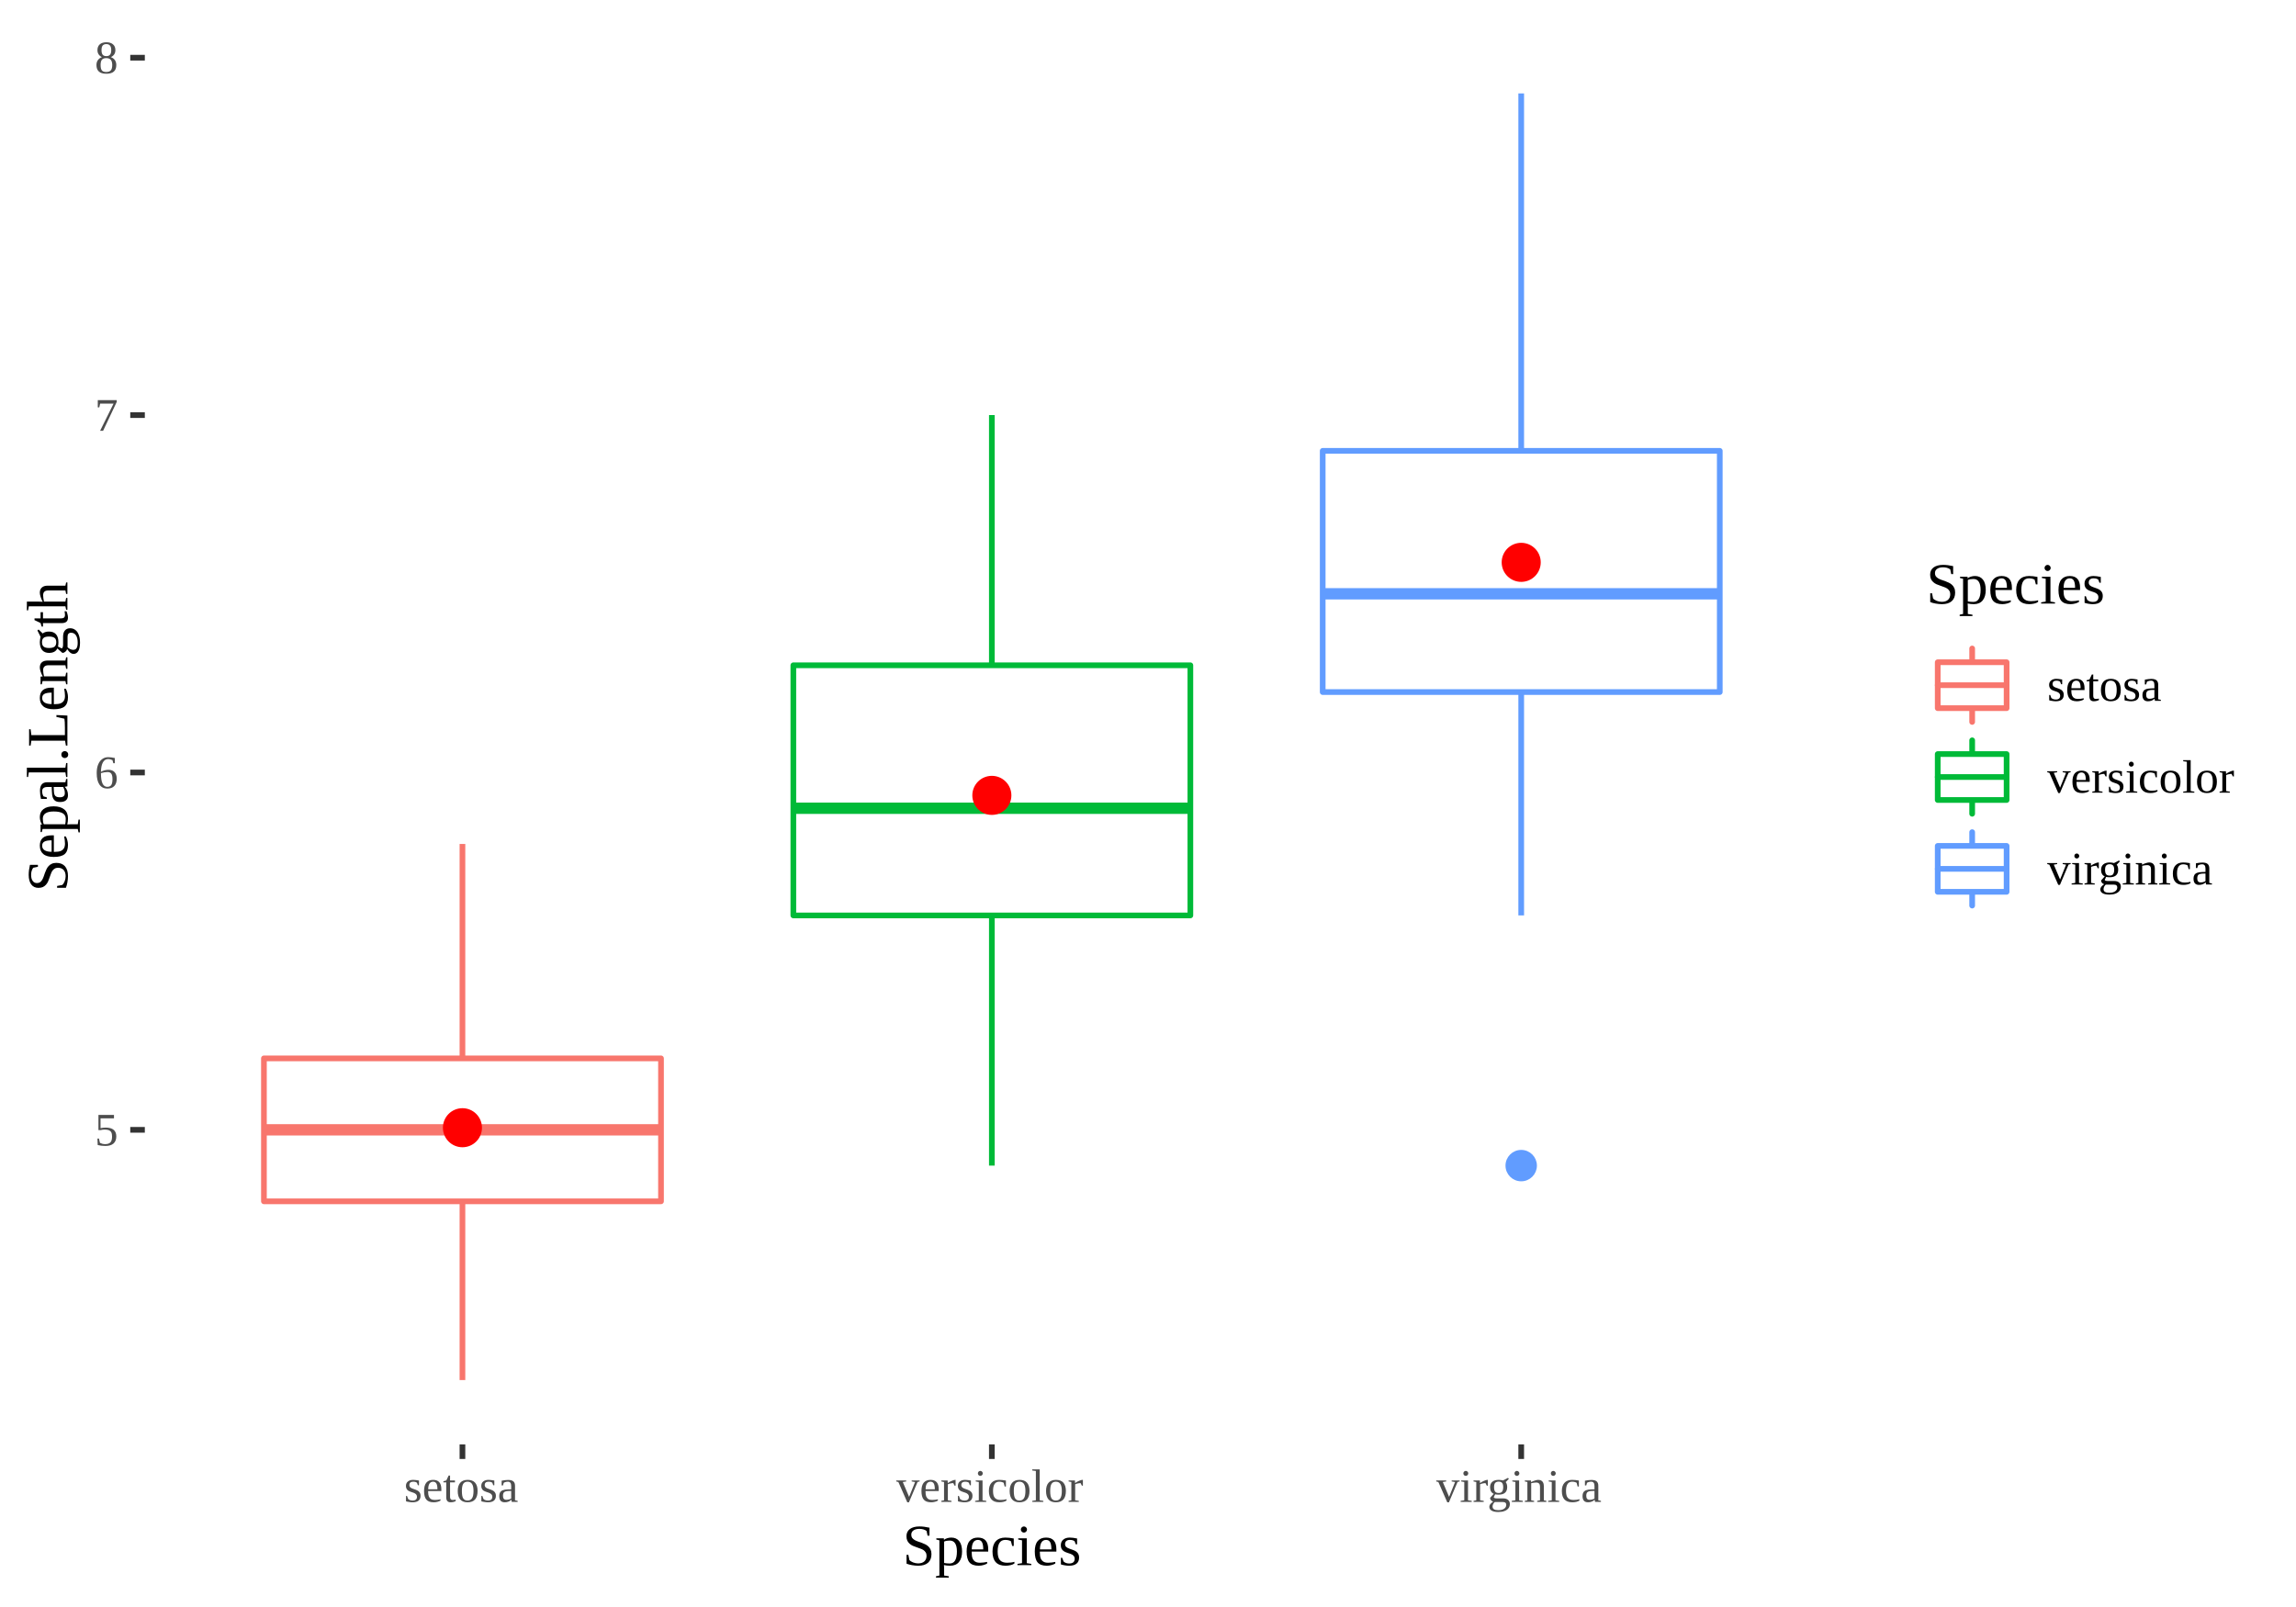
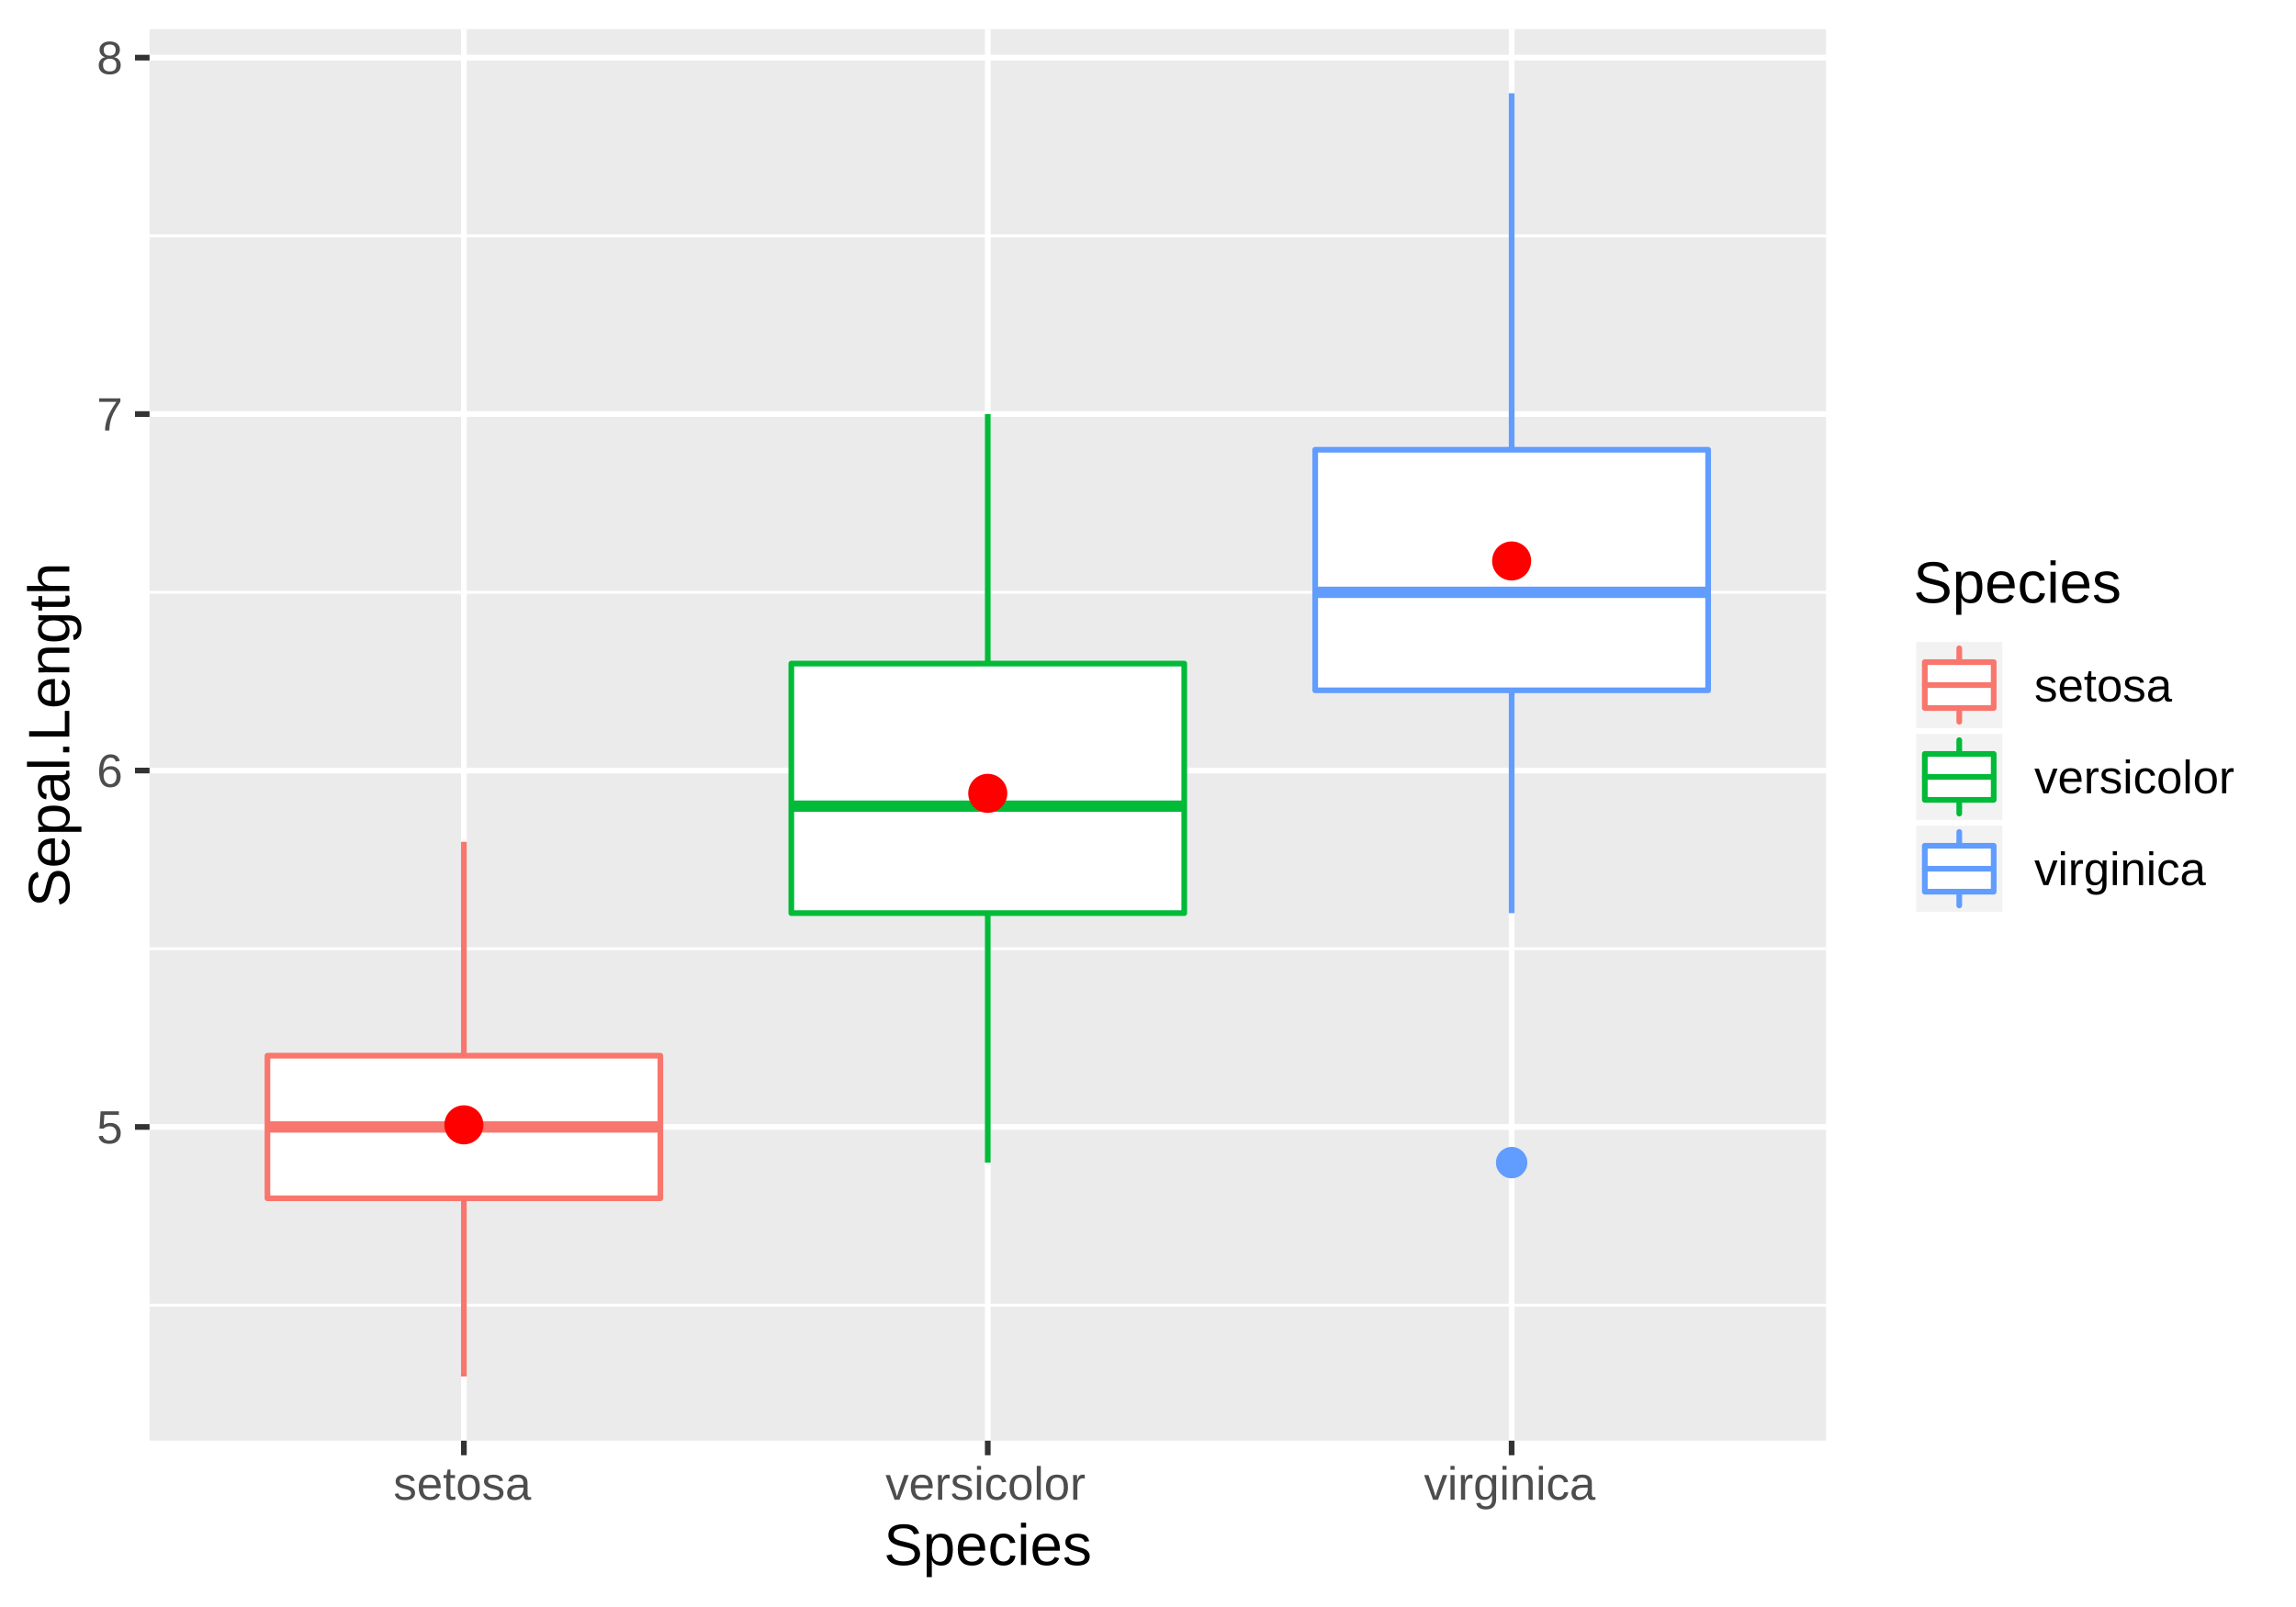
<svg xmlns="http://www.w3.org/2000/svg" viewBox="0 0 432.00 302.40">
  <defs>
    <style type="text/css">
    line, polyline, polygon, path, rect, circle {
      fill: none;
      stroke: #000000;
      stroke-linecap: round;
      stroke-linejoin: round;
      stroke-miterlimit: 10.00;
    }
  </style>
  </defs>
  <rect width="100%" height="100%" style="stroke: none; fill: #FFFFFF;" />
+   <rect x="0.00" y="0.00" width="432.00" height="302.40" style="stroke-width: 1.07; stroke: #FFFFFF; fill: #FFFFFF;" />
  <defs>
-     <clipPath id="cpMjcuMjV8MzQ1Ljk5fDI3MS44MHw1LjQ4">
-       <rect x="27.25" y="5.48" width="318.74" height="266.32" />
+     <clipPath id="cpMjguMTR8MzQzLjU3fDI3MS4xMHw1LjQ4">
+       <rect x="28.14" y="5.48" width="315.43" height="265.62" />
    </clipPath>
  </defs>
-   <line x1="87.01" y1="199.16" x2="87.01" y2="158.81" style="stroke-width: 1.07; stroke: #F8766D; stroke-linecap: butt;" clip-path="url(#cpMjcuMjV8MzQ1Ljk5fDI3MS44MHw1LjQ4)" />
-   <line x1="87.01" y1="226.06" x2="87.01" y2="259.69" style="stroke-width: 1.07; stroke: #F8766D; stroke-linecap: butt;" clip-path="url(#cpMjcuMjV8MzQ1Ljk5fDI3MS44MHw1LjQ4)" />
-   <polygon points="49.66,199.16 49.66,226.06 124.37,226.06 124.37,199.16 49.66,199.16 " style="stroke-width: 1.07; stroke: #F8766D; fill: #FFFFFF;" clip-path="url(#cpMjcuMjV8MzQ1Ljk5fDI3MS44MHw1LjQ4)" />
-   <line x1="49.66" y1="212.61" x2="124.37" y2="212.61" style="stroke-width: 2.13; stroke: #F8766D; stroke-linecap: butt;" clip-path="url(#cpMjcuMjV8MzQ1Ljk5fDI3MS44MHw1LjQ4)" />
-   <line x1="186.62" y1="125.19" x2="186.62" y2="78.11" style="stroke-width: 1.07; stroke: #00BA38; stroke-linecap: butt;" clip-path="url(#cpMjcuMjV8MzQ1Ljk5fDI3MS44MHw1LjQ4)" />
-   <line x1="186.62" y1="172.26" x2="186.62" y2="219.34" style="stroke-width: 1.07; stroke: #00BA38; stroke-linecap: butt;" clip-path="url(#cpMjcuMjV8MzQ1Ljk5fDI3MS44MHw1LjQ4)" />
-   <polygon points="149.27,125.19 149.27,172.26 223.97,172.26 223.97,125.19 149.27,125.19 " style="stroke-width: 1.07; stroke: #00BA38; fill: #FFFFFF;" clip-path="url(#cpMjcuMjV8MzQ1Ljk5fDI3MS44MHw1LjQ4)" />
-   <line x1="149.27" y1="152.09" x2="223.97" y2="152.09" style="stroke-width: 2.13; stroke: #00BA38; stroke-linecap: butt;" clip-path="url(#cpMjcuMjV8MzQ1Ljk5fDI3MS44MHw1LjQ4)" />
-   <circle cx="286.22" cy="219.34" r="1.95pt" style="stroke-width: 0.71; stroke: #619CFF; fill: #619CFF;" clip-path="url(#cpMjcuMjV8MzQ1Ljk5fDI3MS44MHw1LjQ4)" />
-   <line x1="286.22" y1="84.84" x2="286.22" y2="17.58" style="stroke-width: 1.07; stroke: #619CFF; stroke-linecap: butt;" clip-path="url(#cpMjcuMjV8MzQ1Ljk5fDI3MS44MHw1LjQ4)" />
-   <line x1="286.22" y1="130.23" x2="286.22" y2="172.26" style="stroke-width: 1.07; stroke: #619CFF; stroke-linecap: butt;" clip-path="url(#cpMjcuMjV8MzQ1Ljk5fDI3MS44MHw1LjQ4)" />
-   <polygon points="248.87,84.84 248.87,130.23 323.58,130.23 323.58,84.84 248.87,84.84 " style="stroke-width: 1.07; stroke: #619CFF; fill: #FFFFFF;" clip-path="url(#cpMjcuMjV8MzQ1Ljk5fDI3MS44MHw1LjQ4)" />
-   <line x1="248.87" y1="111.74" x2="323.58" y2="111.74" style="stroke-width: 2.13; stroke: #619CFF; stroke-linecap: butt;" clip-path="url(#cpMjcuMjV8MzQ1Ljk5fDI3MS44MHw1LjQ4)" />
-   <circle cx="87.01" cy="212.21" r="2.49pt" style="stroke-width: 0.71; stroke: #FF0000; fill: #FF0000;" clip-path="url(#cpMjcuMjV8MzQ1Ljk5fDI3MS44MHw1LjQ4)" />
-   <circle cx="186.62" cy="149.67" r="2.49pt" style="stroke-width: 0.71; stroke: #FF0000; fill: #FF0000;" clip-path="url(#cpMjcuMjV8MzQ1Ljk5fDI3MS44MHw1LjQ4)" />
-   <circle cx="286.22" cy="105.82" r="2.49pt" style="stroke-width: 0.71; stroke: #FF0000; fill: #FF0000;" clip-path="url(#cpMjcuMjV8MzQ1Ljk5fDI3MS44MHw1LjQ4)" />
+   <rect x="28.14" y="5.48" width="315.43" height="265.62" style="stroke-width: 1.07; stroke: none; fill: #EBEBEB;" clip-path="url(#cpMjguMTR8MzQzLjU3fDI3MS4xMHw1LjQ4)" />
+   <polyline points="28.14,245.61 343.57,245.61 " style="stroke-width: 0.53; stroke: #FFFFFF; stroke-linecap: butt;" clip-path="url(#cpMjguMTR8MzQzLjU3fDI3MS4xMHw1LjQ4)" />
+   <polyline points="28.14,178.53 343.57,178.53 " style="stroke-width: 0.53; stroke: #FFFFFF; stroke-linecap: butt;" clip-path="url(#cpMjguMTR8MzQzLjU3fDI3MS4xMHw1LjQ4)" />
+   <polyline points="28.14,111.46 343.57,111.46 " style="stroke-width: 0.53; stroke: #FFFFFF; stroke-linecap: butt;" clip-path="url(#cpMjguMTR8MzQzLjU3fDI3MS4xMHw1LjQ4)" />
+   <polyline points="28.14,44.38 343.57,44.38 " style="stroke-width: 0.53; stroke: #FFFFFF; stroke-linecap: butt;" clip-path="url(#cpMjguMTR8MzQzLjU3fDI3MS4xMHw1LjQ4)" />
+   <polyline points="28.14,212.07 343.57,212.07 " style="stroke-width: 1.07; stroke: #FFFFFF; stroke-linecap: butt;" clip-path="url(#cpMjguMTR8MzQzLjU3fDI3MS4xMHw1LjQ4)" />
+   <polyline points="28.14,145.00 343.57,145.00 " style="stroke-width: 1.07; stroke: #FFFFFF; stroke-linecap: butt;" clip-path="url(#cpMjguMTR8MzQzLjU3fDI3MS4xMHw1LjQ4)" />
+   <polyline points="28.14,77.92 343.57,77.92 " style="stroke-width: 1.07; stroke: #FFFFFF; stroke-linecap: butt;" clip-path="url(#cpMjguMTR8MzQzLjU3fDI3MS4xMHw1LjQ4)" />
+   <polyline points="28.14,10.85 343.57,10.85 " style="stroke-width: 1.07; stroke: #FFFFFF; stroke-linecap: butt;" clip-path="url(#cpMjguMTR8MzQzLjU3fDI3MS4xMHw1LjQ4)" />
+   <polyline points="87.28,271.10 87.28,5.48 " style="stroke-width: 1.07; stroke: #FFFFFF; stroke-linecap: butt;" clip-path="url(#cpMjguMTR8MzQzLjU3fDI3MS4xMHw1LjQ4)" />
+   <polyline points="185.85,271.10 185.85,5.48 " style="stroke-width: 1.07; stroke: #FFFFFF; stroke-linecap: butt;" clip-path="url(#cpMjguMTR8MzQzLjU3fDI3MS4xMHw1LjQ4)" />
+   <polyline points="284.42,271.10 284.42,5.48 " style="stroke-width: 1.07; stroke: #FFFFFF; stroke-linecap: butt;" clip-path="url(#cpMjguMTR8MzQzLjU3fDI3MS4xMHw1LjQ4)" />
+   <line x1="87.28" y1="198.66" x2="87.28" y2="158.41" style="stroke-width: 1.07; stroke: #F8766D; stroke-linecap: butt;" clip-path="url(#cpMjguMTR8MzQzLjU3fDI3MS4xMHw1LjQ4)" />
+   <line x1="87.28" y1="225.49" x2="87.28" y2="259.03" style="stroke-width: 1.07; stroke: #F8766D; stroke-linecap: butt;" clip-path="url(#cpMjguMTR8MzQzLjU3fDI3MS4xMHw1LjQ4)" />
+   <polygon points="50.32,198.66 50.32,225.49 124.25,225.49 124.25,198.66 50.32,198.66 " style="stroke-width: 1.07; stroke: #F8766D; fill: #FFFFFF;" clip-path="url(#cpMjguMTR8MzQzLjU3fDI3MS4xMHw1LjQ4)" />
+   <line x1="50.32" y1="212.07" x2="124.25" y2="212.07" style="stroke-width: 2.13; stroke: #F8766D; stroke-linecap: butt;" clip-path="url(#cpMjguMTR8MzQzLjU3fDI3MS4xMHw1LjQ4)" />
+   <line x1="185.85" y1="124.87" x2="185.85" y2="77.92" style="stroke-width: 1.07; stroke: #00BA38; stroke-linecap: butt;" clip-path="url(#cpMjguMTR8MzQzLjU3fDI3MS4xMHw1LjQ4)" />
+   <line x1="185.85" y1="171.83" x2="185.85" y2="218.78" style="stroke-width: 1.07; stroke: #00BA38; stroke-linecap: butt;" clip-path="url(#cpMjguMTR8MzQzLjU3fDI3MS4xMHw1LjQ4)" />
+   <polygon points="148.89,124.87 148.89,171.83 222.82,171.83 222.82,124.87 148.89,124.87 " style="stroke-width: 1.07; stroke: #00BA38; fill: #FFFFFF;" clip-path="url(#cpMjguMTR8MzQzLjU3fDI3MS4xMHw1LjQ4)" />
+   <line x1="148.89" y1="151.70" x2="222.82" y2="151.70" style="stroke-width: 2.13; stroke: #00BA38; stroke-linecap: butt;" clip-path="url(#cpMjguMTR8MzQzLjU3fDI3MS4xMHw1LjQ4)" />
+   <circle cx="284.42" cy="218.78" r="1.95pt" style="stroke-width: 0.71; stroke: #619CFF; fill: #619CFF;" clip-path="url(#cpMjguMTR8MzQzLjU3fDI3MS4xMHw1LjQ4)" />
+   <line x1="284.42" y1="84.63" x2="284.42" y2="17.55" style="stroke-width: 1.07; stroke: #619CFF; stroke-linecap: butt;" clip-path="url(#cpMjguMTR8MzQzLjU3fDI3MS4xMHw1LjQ4)" />
+   <line x1="284.42" y1="129.90" x2="284.42" y2="171.83" style="stroke-width: 1.07; stroke: #619CFF; stroke-linecap: butt;" clip-path="url(#cpMjguMTR8MzQzLjU3fDI3MS4xMHw1LjQ4)" />
+   <polygon points="247.46,84.63 247.46,129.90 321.39,129.90 321.39,84.63 247.46,84.63 " style="stroke-width: 1.07; stroke: #619CFF; fill: #FFFFFF;" clip-path="url(#cpMjguMTR8MzQzLjU3fDI3MS4xMHw1LjQ4)" />
+   <line x1="247.46" y1="111.46" x2="321.39" y2="111.46" style="stroke-width: 2.13; stroke: #619CFF; stroke-linecap: butt;" clip-path="url(#cpMjguMTR8MzQzLjU3fDI3MS4xMHw1LjQ4)" />
+   <circle cx="87.28" cy="211.67" r="2.49pt" style="stroke-width: 0.71; stroke: #FF0000; fill: #FF0000;" clip-path="url(#cpMjguMTR8MzQzLjU3fDI3MS4xMHw1LjQ4)" />
+   <circle cx="185.85" cy="149.29" r="2.49pt" style="stroke-width: 0.71; stroke: #FF0000; fill: #FF0000;" clip-path="url(#cpMjguMTR8MzQzLjU3fDI3MS4xMHw1LjQ4)" />
+   <circle cx="284.42" cy="105.56" r="2.49pt" style="stroke-width: 0.71; stroke: #FF0000; fill: #FF0000;" clip-path="url(#cpMjguMTR8MzQzLjU3fDI3MS4xMHw1LjQ4)" />
  <defs>
    <clipPath id="cpMC4wMHw0MzIuMDB8MzAyLjQwfDAuMDA=">
      <rect x="0.00" y="0.00" width="432.00" height="302.40" />
    </clipPath>
  </defs>
  <g clip-path="url(#cpMC4wMHw0MzIuMDB8MzAyLjQwfDAuMDA=)">
-     <text x="17.82" y="215.56" style="font-size: 8.80px; fill: #4D4D4D; font-family: Liberation Serif;" textLength="4.50px" lengthAdjust="spacingAndGlyphs">5</text>
+     <text x="18.20" y="215.17" style="font-size: 8.80px; fill: #4D4D4D; font-family: Liberation Sans;" textLength="5.01px" lengthAdjust="spacingAndGlyphs">5</text>
  </g>
  <g clip-path="url(#cpMC4wMHw0MzIuMDB8MzAyLjQwfDAuMDA=)">
-     <text x="17.82" y="148.31" style="font-size: 8.80px; fill: #4D4D4D; font-family: Liberation Serif;" textLength="4.50px" lengthAdjust="spacingAndGlyphs">6</text>
+     <text x="18.20" y="148.09" style="font-size: 8.80px; fill: #4D4D4D; font-family: Liberation Sans;" textLength="5.01px" lengthAdjust="spacingAndGlyphs">6</text>
  </g>
  <g clip-path="url(#cpMC4wMHw0MzIuMDB8MzAyLjQwfDAuMDA=)">
-     <text x="17.82" y="81.06" style="font-size: 8.80px; fill: #4D4D4D; font-family: Liberation Serif;" textLength="4.50px" lengthAdjust="spacingAndGlyphs">7</text>
+     <text x="18.20" y="81.01" style="font-size: 8.80px; fill: #4D4D4D; font-family: Liberation Sans;" textLength="5.01px" lengthAdjust="spacingAndGlyphs">7</text>
  </g>
  <g clip-path="url(#cpMC4wMHw0MzIuMDB8MzAyLjQwfDAuMDA=)">
-     <text x="17.82" y="13.80" style="font-size: 8.80px; fill: #4D4D4D; font-family: Liberation Serif;" textLength="4.50px" lengthAdjust="spacingAndGlyphs">8</text>
+     <text x="18.20" y="13.94" style="font-size: 8.80px; fill: #4D4D4D; font-family: Liberation Sans;" textLength="5.01px" lengthAdjust="spacingAndGlyphs">8</text>
  </g>
-   <polyline points="24.51,212.61 27.25,212.61 " style="stroke-width: 1.07; stroke: #333333; stroke-linecap: butt;" clip-path="url(#cpMC4wMHw0MzIuMDB8MzAyLjQwfDAuMDA=)" />
-   <polyline points="24.51,145.36 27.25,145.36 " style="stroke-width: 1.07; stroke: #333333; stroke-linecap: butt;" clip-path="url(#cpMC4wMHw0MzIuMDB8MzAyLjQwfDAuMDA=)" />
-   <polyline points="24.51,78.11 27.25,78.11 " style="stroke-width: 1.07; stroke: #333333; stroke-linecap: butt;" clip-path="url(#cpMC4wMHw0MzIuMDB8MzAyLjQwfDAuMDA=)" />
-   <polyline points="24.51,10.86 27.25,10.86 " style="stroke-width: 1.07; stroke: #333333; stroke-linecap: butt;" clip-path="url(#cpMC4wMHw0MzIuMDB8MzAyLjQwfDAuMDA=)" />
-   <polyline points="87.01,274.54 87.01,271.80 " style="stroke-width: 1.07; stroke: #333333; stroke-linecap: butt;" clip-path="url(#cpMC4wMHw0MzIuMDB8MzAyLjQwfDAuMDA=)" />
-   <polyline points="186.62,274.54 186.62,271.80 " style="stroke-width: 1.07; stroke: #333333; stroke-linecap: butt;" clip-path="url(#cpMC4wMHw0MzIuMDB8MzAyLjQwfDAuMDA=)" />
-   <polyline points="286.22,274.54 286.22,271.80 " style="stroke-width: 1.07; stroke: #333333; stroke-linecap: butt;" clip-path="url(#cpMC4wMHw0MzIuMDB8MzAyLjQwfDAuMDA=)" />
+   <polyline points="25.40,212.07 28.14,212.07 " style="stroke-width: 1.07; stroke: #333333; stroke-linecap: butt;" clip-path="url(#cpMC4wMHw0MzIuMDB8MzAyLjQwfDAuMDA=)" />
+   <polyline points="25.40,145.00 28.14,145.00 " style="stroke-width: 1.07; stroke: #333333; stroke-linecap: butt;" clip-path="url(#cpMC4wMHw0MzIuMDB8MzAyLjQwfDAuMDA=)" />
+   <polyline points="25.40,77.92 28.14,77.92 " style="stroke-width: 1.07; stroke: #333333; stroke-linecap: butt;" clip-path="url(#cpMC4wMHw0MzIuMDB8MzAyLjQwfDAuMDA=)" />
+   <polyline points="25.40,10.85 28.14,10.85 " style="stroke-width: 1.07; stroke: #333333; stroke-linecap: butt;" clip-path="url(#cpMC4wMHw0MzIuMDB8MzAyLjQwfDAuMDA=)" />
+   <polyline points="87.28,273.84 87.28,271.10 " style="stroke-width: 1.07; stroke: #333333; stroke-linecap: butt;" clip-path="url(#cpMC4wMHw0MzIuMDB8MzAyLjQwfDAuMDA=)" />
+   <polyline points="185.85,273.84 185.85,271.10 " style="stroke-width: 1.07; stroke: #333333; stroke-linecap: butt;" clip-path="url(#cpMC4wMHw0MzIuMDB8MzAyLjQwfDAuMDA=)" />
+   <polyline points="284.42,273.84 284.42,271.10 " style="stroke-width: 1.07; stroke: #333333; stroke-linecap: butt;" clip-path="url(#cpMC4wMHw0MzIuMDB8MzAyLjQwfDAuMDA=)" />
  <g clip-path="url(#cpMC4wMHw0MzIuMDB8MzAyLjQwfDAuMDA=)">
-     <text x="76.02" y="282.62" style="font-size: 8.80px; fill: #4D4D4D; font-family: Liberation Serif;" textLength="21.99px" lengthAdjust="spacingAndGlyphs">setosa</text>
+     <text x="74.02" y="282.22" style="font-size: 8.80px; fill: #4D4D4D; font-family: Liberation Sans;" textLength="26.52px" lengthAdjust="spacingAndGlyphs">setosa</text>
  </g>
  <g clip-path="url(#cpMC4wMHw0MzIuMDB8MzAyLjQwfDAuMDA=)">
-     <text x="168.63" y="282.62" style="font-size: 8.80px; fill: #4D4D4D; font-family: Liberation Serif;" textLength="35.99px" lengthAdjust="spacingAndGlyphs">versicolor</text>
+     <text x="166.60" y="282.22" style="font-size: 8.80px; fill: #4D4D4D; font-family: Liberation Sans;" textLength="38.51px" lengthAdjust="spacingAndGlyphs">versicolor</text>
  </g>
  <g clip-path="url(#cpMC4wMHw0MzIuMDB8MzAyLjQwfDAuMDA=)">
-     <text x="270.23" y="282.62" style="font-size: 8.80px; fill: #4D4D4D; font-family: Liberation Serif;" textLength="31.99px" lengthAdjust="spacingAndGlyphs">virginica</text>
+     <text x="267.92" y="282.22" style="font-size: 8.80px; fill: #4D4D4D; font-family: Liberation Sans;" textLength="33.01px" lengthAdjust="spacingAndGlyphs">virginica</text>
  </g>
  <g clip-path="url(#cpMC4wMHw0MzIuMDB8MzAyLjQwfDAuMDA=)">
-     <text x="169.82" y="294.52" style="font-size: 11.00px; font-family: Liberation Serif;" textLength="33.60px" lengthAdjust="spacingAndGlyphs">Species</text>
+     <text x="166.29" y="294.50" style="font-size: 11.00px; font-family: Liberation Sans;" textLength="39.13px" lengthAdjust="spacingAndGlyphs">Species</text>
  </g>
  <g clip-path="url(#cpMC4wMHw0MzIuMDB8MzAyLjQwfDAuMDA=)">
-     <text transform="translate(12.68,167.81) rotate(-90)" style="font-size: 11.00px; font-family: Liberation Serif;" textLength="58.35px" lengthAdjust="spacingAndGlyphs">Sepal.Length</text>
+     <text transform="translate(13.04,170.71) rotate(-90)" style="font-size: 11.00px; font-family: Liberation Sans;" textLength="64.83px" lengthAdjust="spacingAndGlyphs">Sepal.Length</text>
+   </g>
+   <rect x="354.53" y="98.99" width="72.00" height="78.60" style="stroke-width: 1.07; stroke: none; fill: #FFFFFF;" clip-path="url(#cpMC4wMHw0MzIuMDB8MzAyLjQwfDAuMDA=)" />
+   <g clip-path="url(#cpMC4wMHw0MzIuMDB8MzAyLjQwfDAuMDA=)">
+     <text x="360.00" y="113.41" style="font-size: 11.00px; font-family: Liberation Sans;" textLength="39.13px" lengthAdjust="spacingAndGlyphs">Species</text>
+   </g>
+   <rect x="360.00" y="120.27" width="17.28" height="17.28" style="stroke-width: 1.07; stroke: #FFFFFF; fill: #F2F2F2;" clip-path="url(#cpMC4wMHw0MzIuMDB8MzAyLjQwfDAuMDA=)" />
+   <polyline points="368.64,135.82 368.64,133.23 " style="stroke-width: 1.07; stroke: #F8766D;" clip-path="url(#cpMC4wMHw0MzIuMDB8MzAyLjQwfDAuMDA=)" />
+   <polyline points="368.64,124.59 368.64,122.00 " style="stroke-width: 1.07; stroke: #F8766D;" clip-path="url(#cpMC4wMHw0MzIuMDB8MzAyLjQwfDAuMDA=)" />
+   <rect x="362.16" y="124.59" width="12.96" height="8.64" style="stroke-width: 1.07; stroke: #F8766D; fill: #FFFFFF;" clip-path="url(#cpMC4wMHw0MzIuMDB8MzAyLjQwfDAuMDA=)" />
+   <polyline points="362.16,128.91 375.12,128.91 " style="stroke-width: 1.07; stroke: #F8766D;" clip-path="url(#cpMC4wMHw0MzIuMDB8MzAyLjQwfDAuMDA=)" />
+   <rect x="360.00" y="137.55" width="17.28" height="17.28" style="stroke-width: 1.07; stroke: #FFFFFF; fill: #F2F2F2;" clip-path="url(#cpMC4wMHw0MzIuMDB8MzAyLjQwfDAuMDA=)" />
+   <polyline points="368.64,153.10 368.64,150.51 " style="stroke-width: 1.07; stroke: #00BA38;" clip-path="url(#cpMC4wMHw0MzIuMDB8MzAyLjQwfDAuMDA=)" />
+   <polyline points="368.64,141.87 368.64,139.28 " style="stroke-width: 1.07; stroke: #00BA38;" clip-path="url(#cpMC4wMHw0MzIuMDB8MzAyLjQwfDAuMDA=)" />
+   <rect x="362.16" y="141.87" width="12.96" height="8.64" style="stroke-width: 1.07; stroke: #00BA38; fill: #FFFFFF;" clip-path="url(#cpMC4wMHw0MzIuMDB8MzAyLjQwfDAuMDA=)" />
+   <polyline points="362.16,146.19 375.12,146.19 " style="stroke-width: 1.07; stroke: #00BA38;" clip-path="url(#cpMC4wMHw0MzIuMDB8MzAyLjQwfDAuMDA=)" />
+   <rect x="360.00" y="154.83" width="17.28" height="17.28" style="stroke-width: 1.07; stroke: #FFFFFF; fill: #F2F2F2;" clip-path="url(#cpMC4wMHw0MzIuMDB8MzAyLjQwfDAuMDA=)" />
+   <polyline points="368.64,170.38 368.64,167.79 " style="stroke-width: 1.07; stroke: #619CFF;" clip-path="url(#cpMC4wMHw0MzIuMDB8MzAyLjQwfDAuMDA=)" />
+   <polyline points="368.64,159.15 368.64,156.56 " style="stroke-width: 1.07; stroke: #619CFF;" clip-path="url(#cpMC4wMHw0MzIuMDB8MzAyLjQwfDAuMDA=)" />
+   <rect x="362.16" y="159.15" width="12.96" height="8.64" style="stroke-width: 1.07; stroke: #619CFF; fill: #FFFFFF;" clip-path="url(#cpMC4wMHw0MzIuMDB8MzAyLjQwfDAuMDA=)" />
+   <polyline points="362.16,163.47 375.12,163.47 " style="stroke-width: 1.07; stroke: #619CFF;" clip-path="url(#cpMC4wMHw0MzIuMDB8MzAyLjQwfDAuMDA=)" />
+   <g clip-path="url(#cpMC4wMHw0MzIuMDB8MzAyLjQwfDAuMDA=)">
+     <text x="382.76" y="132.00" style="font-size: 8.80px; font-family: Liberation Sans;" textLength="26.52px" lengthAdjust="spacingAndGlyphs">setosa</text>
  </g>
  <g clip-path="url(#cpMC4wMHw0MzIuMDB8MzAyLjQwfDAuMDA=)">
-     <text x="362.43" y="113.58" style="font-size: 11.00px; font-family: Liberation Serif;" textLength="33.60px" lengthAdjust="spacingAndGlyphs">Species</text>
-   </g>
-   <polyline points="371.07,135.85 371.07,133.26 " style="stroke-width: 1.07; stroke: #F8766D;" clip-path="url(#cpMC4wMHw0MzIuMDB8MzAyLjQwfDAuMDA=)" />
-   <polyline points="371.07,124.62 371.07,122.03 " style="stroke-width: 1.07; stroke: #F8766D;" clip-path="url(#cpMC4wMHw0MzIuMDB8MzAyLjQwfDAuMDA=)" />
-   <rect x="364.59" y="124.62" width="12.96" height="8.64" style="stroke-width: 1.07; stroke: #F8766D; fill: #FFFFFF;" clip-path="url(#cpMC4wMHw0MzIuMDB8MzAyLjQwfDAuMDA=)" />
-   <polyline points="364.59,128.94 377.55,128.94 " style="stroke-width: 1.07; stroke: #F8766D;" clip-path="url(#cpMC4wMHw0MzIuMDB8MzAyLjQwfDAuMDA=)" />
-   <polyline points="371.07,153.13 371.07,150.54 " style="stroke-width: 1.07; stroke: #00BA38;" clip-path="url(#cpMC4wMHw0MzIuMDB8MzAyLjQwfDAuMDA=)" />
-   <polyline points="371.07,141.90 371.07,139.31 " style="stroke-width: 1.07; stroke: #00BA38;" clip-path="url(#cpMC4wMHw0MzIuMDB8MzAyLjQwfDAuMDA=)" />
-   <rect x="364.59" y="141.90" width="12.96" height="8.64" style="stroke-width: 1.07; stroke: #00BA38; fill: #FFFFFF;" clip-path="url(#cpMC4wMHw0MzIuMDB8MzAyLjQwfDAuMDA=)" />
-   <polyline points="364.59,146.22 377.55,146.22 " style="stroke-width: 1.07; stroke: #00BA38;" clip-path="url(#cpMC4wMHw0MzIuMDB8MzAyLjQwfDAuMDA=)" />
-   <polyline points="371.07,170.41 371.07,167.82 " style="stroke-width: 1.07; stroke: #619CFF;" clip-path="url(#cpMC4wMHw0MzIuMDB8MzAyLjQwfDAuMDA=)" />
-   <polyline points="371.07,159.18 371.07,156.59 " style="stroke-width: 1.07; stroke: #619CFF;" clip-path="url(#cpMC4wMHw0MzIuMDB8MzAyLjQwfDAuMDA=)" />
-   <rect x="364.59" y="159.18" width="12.96" height="8.64" style="stroke-width: 1.07; stroke: #619CFF; fill: #FFFFFF;" clip-path="url(#cpMC4wMHw0MzIuMDB8MzAyLjQwfDAuMDA=)" />
-   <polyline points="364.59,163.50 377.55,163.50 " style="stroke-width: 1.07; stroke: #619CFF;" clip-path="url(#cpMC4wMHw0MzIuMDB8MzAyLjQwfDAuMDA=)" />
-   <g clip-path="url(#cpMC4wMHw0MzIuMDB8MzAyLjQwfDAuMDA=)">
-     <text x="385.19" y="131.88" style="font-size: 8.80px; font-family: Liberation Serif;" textLength="21.99px" lengthAdjust="spacingAndGlyphs">setosa</text>
+     <text x="382.76" y="149.28" style="font-size: 8.80px; font-family: Liberation Sans;" textLength="38.51px" lengthAdjust="spacingAndGlyphs">versicolor</text>
  </g>
  <g clip-path="url(#cpMC4wMHw0MzIuMDB8MzAyLjQwfDAuMDA=)">
-     <text x="385.19" y="149.16" style="font-size: 8.80px; font-family: Liberation Serif;" textLength="35.99px" lengthAdjust="spacingAndGlyphs">versicolor</text>
-   </g>
-   <g clip-path="url(#cpMC4wMHw0MzIuMDB8MzAyLjQwfDAuMDA=)">
-     <text x="385.19" y="166.44" style="font-size: 8.80px; font-family: Liberation Serif;" textLength="31.99px" lengthAdjust="spacingAndGlyphs">virginica</text>
+     <text x="382.76" y="166.56" style="font-size: 8.80px; font-family: Liberation Sans;" textLength="33.01px" lengthAdjust="spacingAndGlyphs">virginica</text>
  </g>
</svg>
